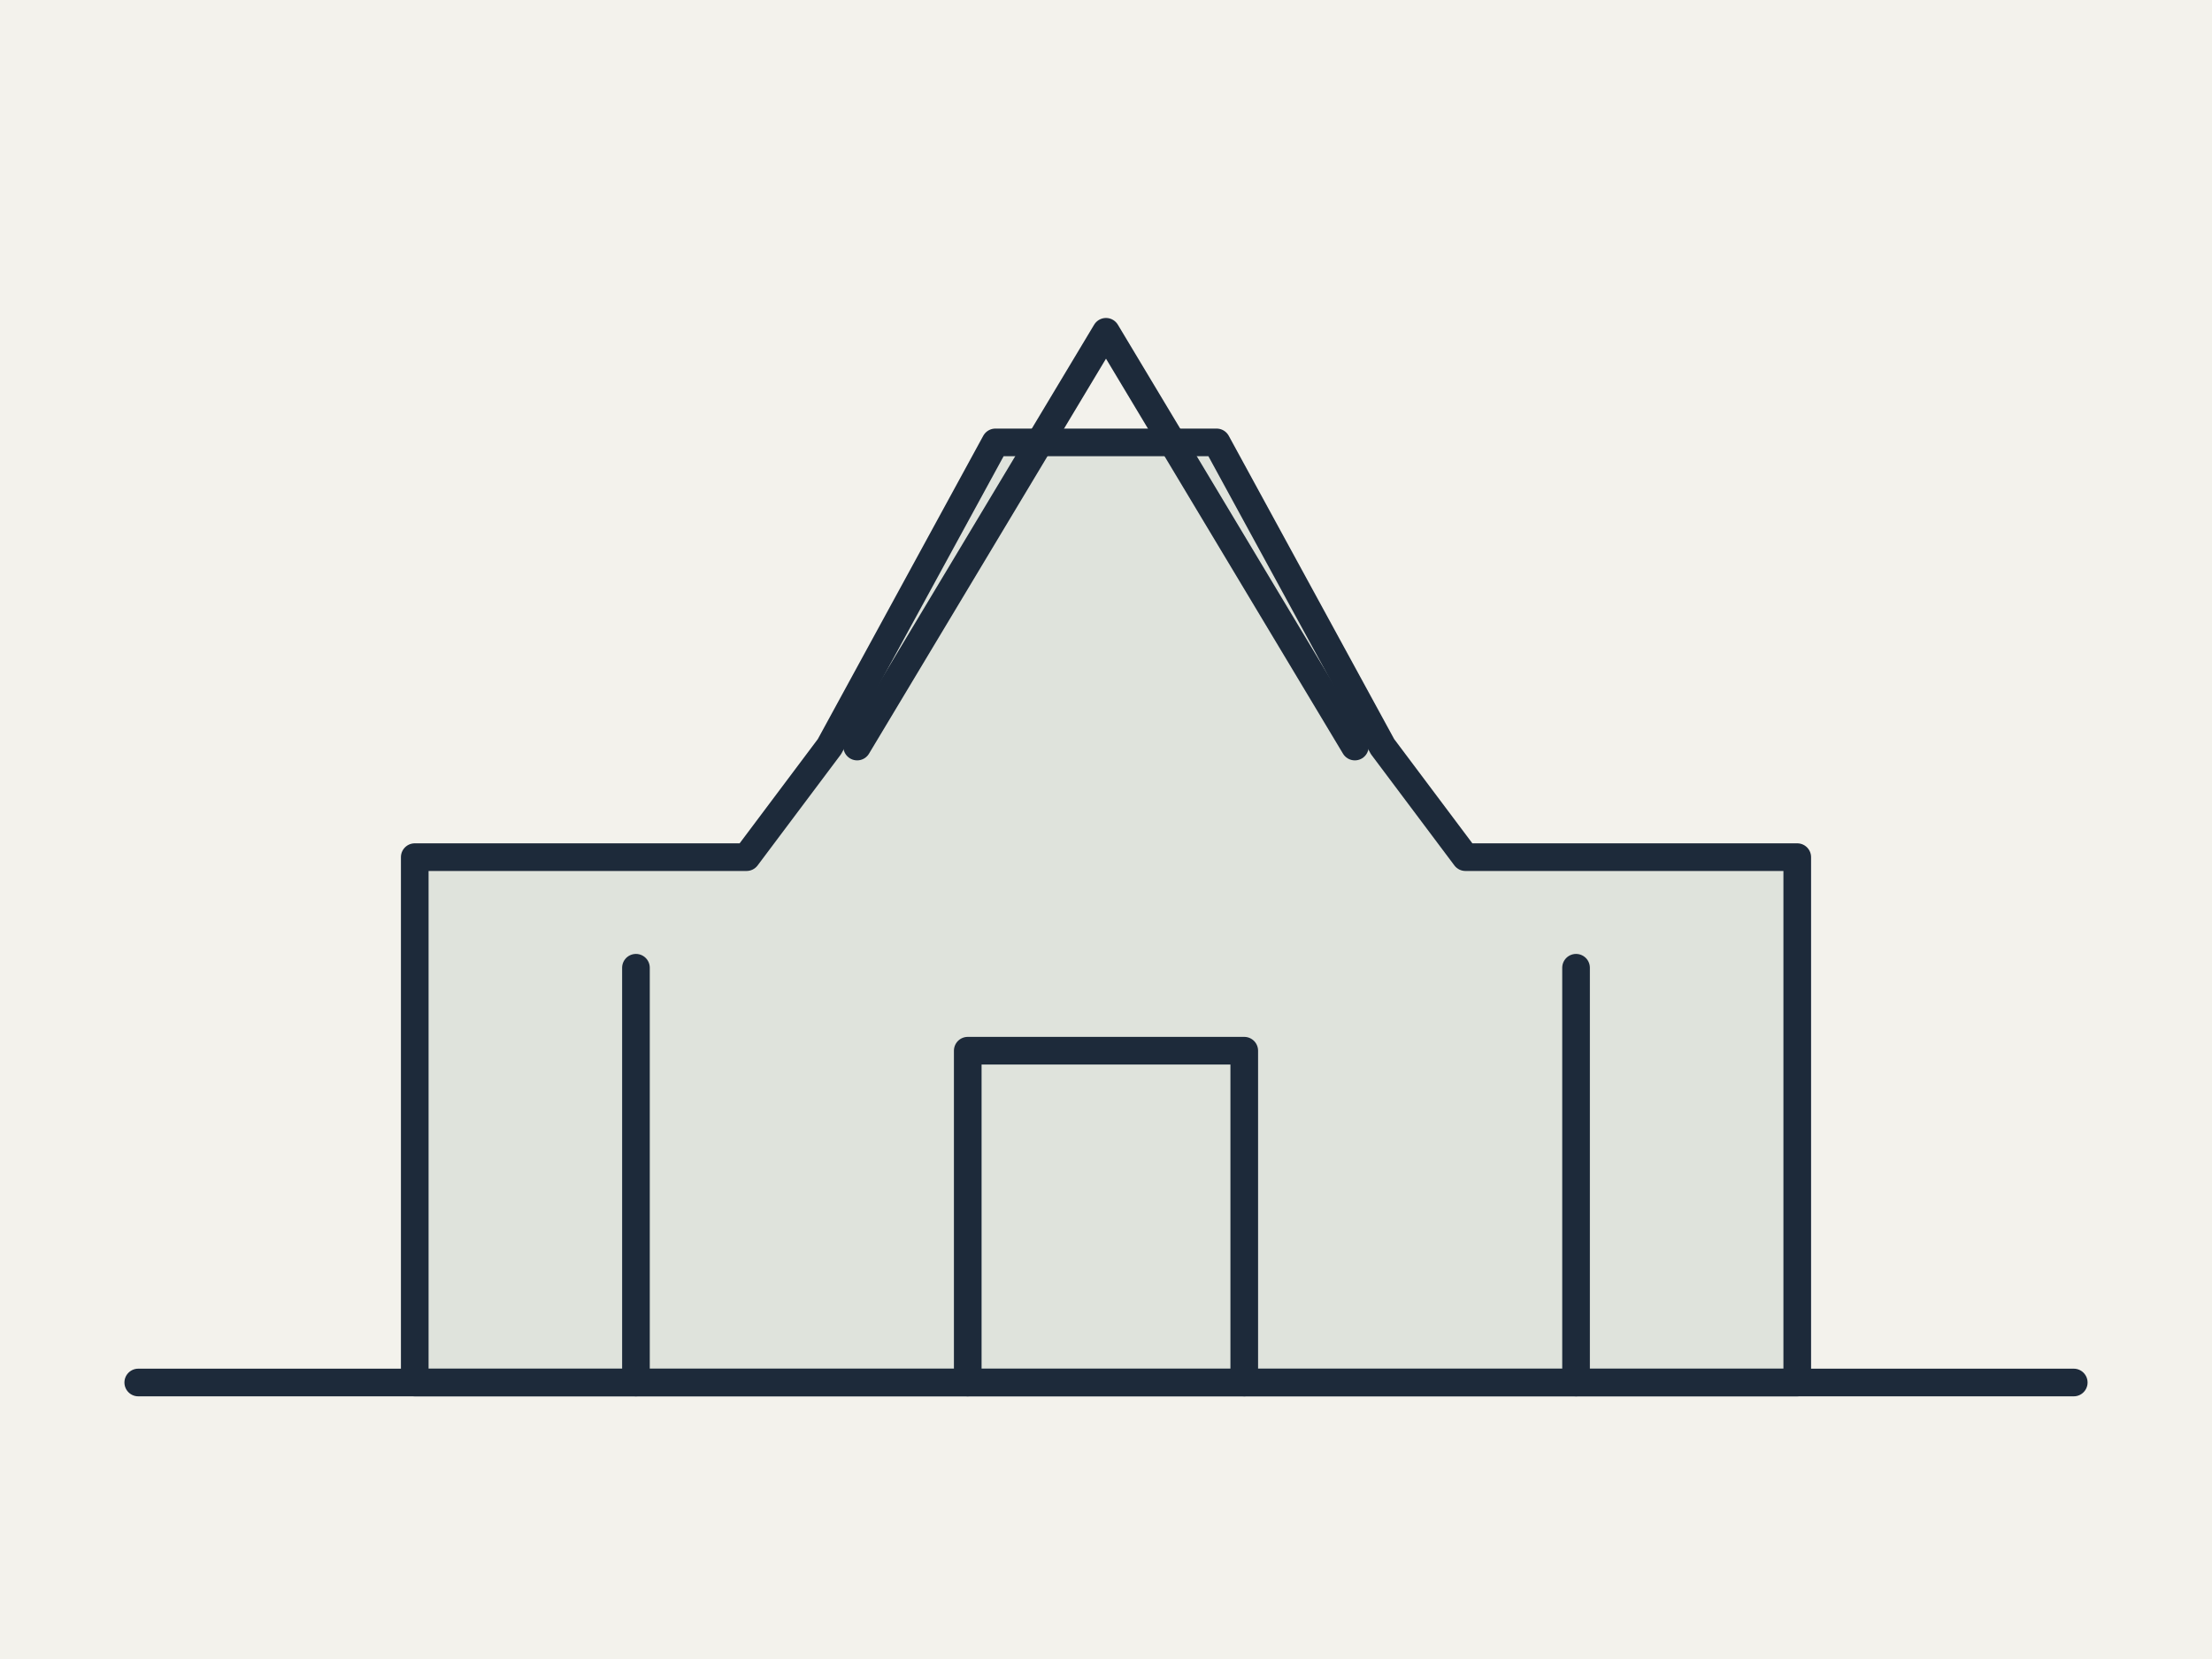
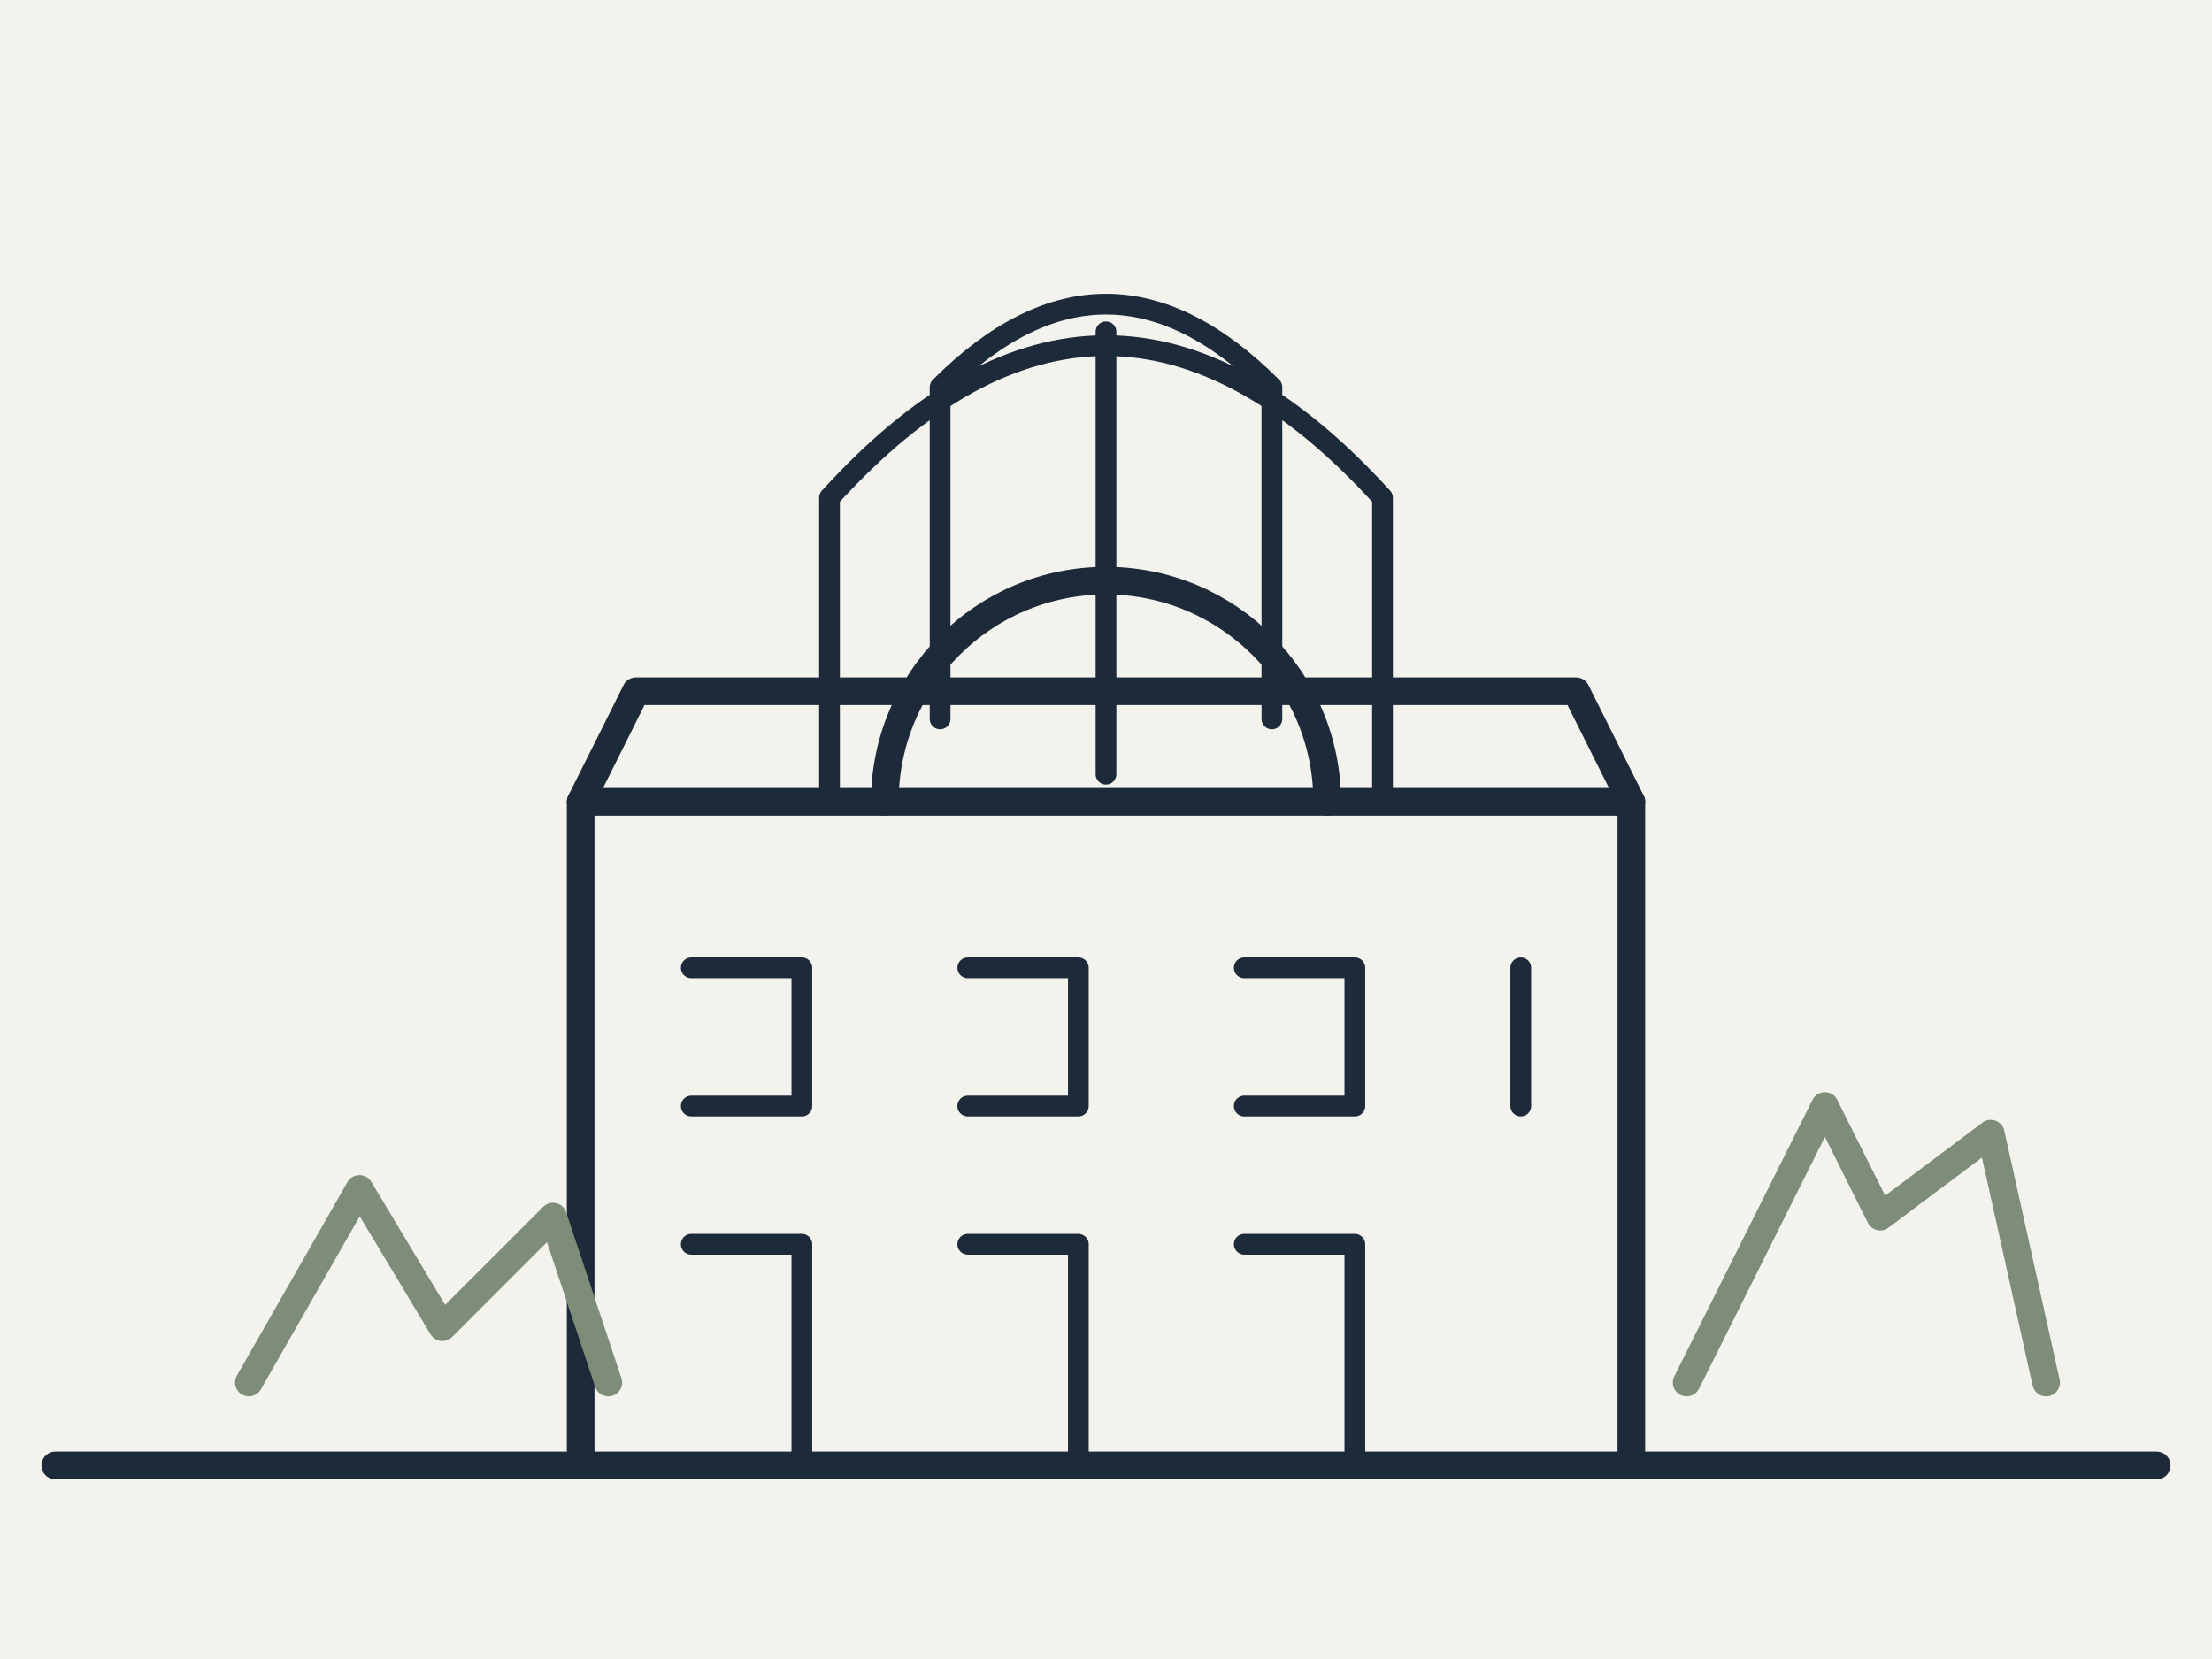
<svg xmlns="http://www.w3.org/2000/svg" viewBox="0 0 160 120" width="160" height="120">
  <rect width="160" height="120" fill="#f3f2ec" />
-   <g stroke="#1d2a3a" stroke-width="2" stroke-linejoin="round" stroke-linecap="round" fill="none">
-     <path d="M30 100V62h24l6-8 12-22h16l12 22 6 8h24v38z" fill="#dfe3dc" />
-     <path d="M62 54l18-30 18 30" />
-     <path d="M46 70v30M114 70v30M70 100V76h20v24" />
-     <path d="M10 100h140" />
+   <g fill="none" stroke="#1d2a3a" stroke-width="2" stroke-linejoin="round" stroke-linecap="round">
+     <path d="M4 106h152" />
+     <path d="M42 106V58h76v48z" fill="#f3f2ec" />
+     <path d="M42 58l4-8h68l4 8M64 58a16 16 0 0 1 32 0" stroke-width="2" />
+     <path d="M60 58V36M100 58V36M68 52V28M92 52V28M80 56V24M60 36q20-22 40 0M68 28q12-12 24 0" stroke-width="1.5" />
+     <path d="M50 70h8v10h-8M70 70h8v10h-8M90 70h8v10h-8M110 70v10M50 90h8v16M70 90h8v16M90 90h8v16" stroke-width="1.5" />
+     <path d="M122 100l10-20l4 8l8-6l4 18M18 100l8-14l6 10l8-8l4 12" stroke="#7e8c7a" />
  </g>
</svg>
